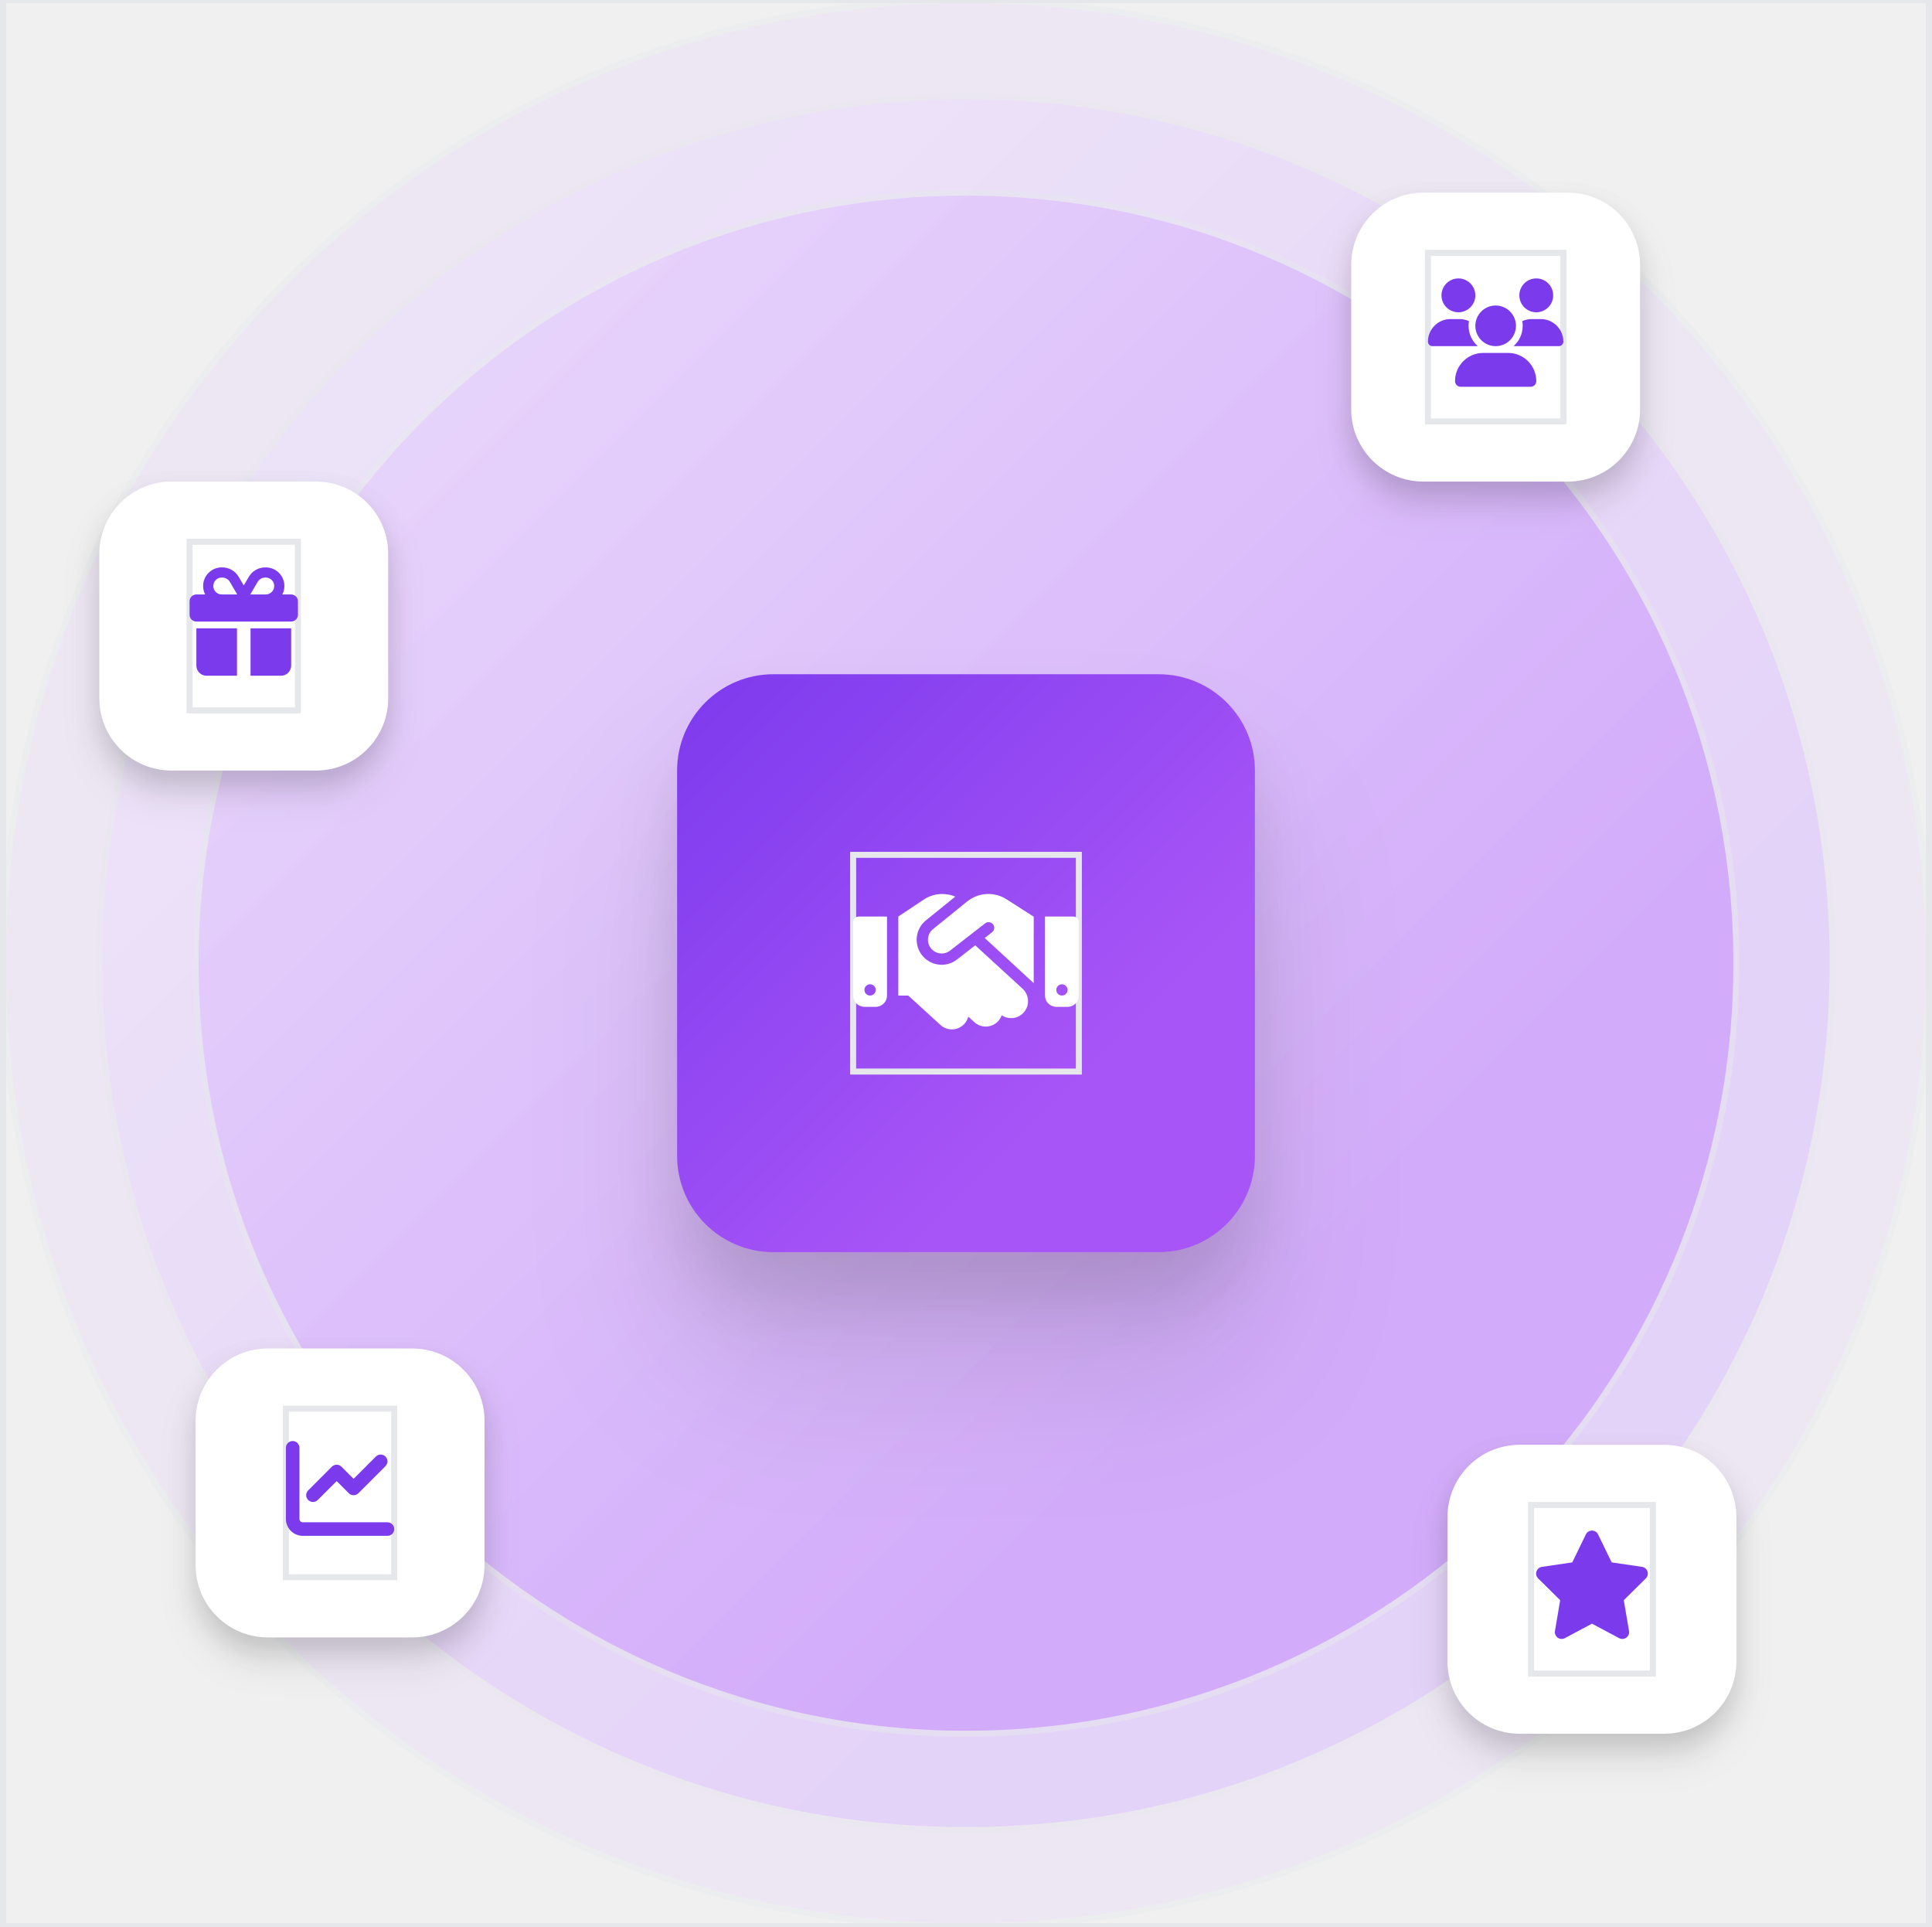
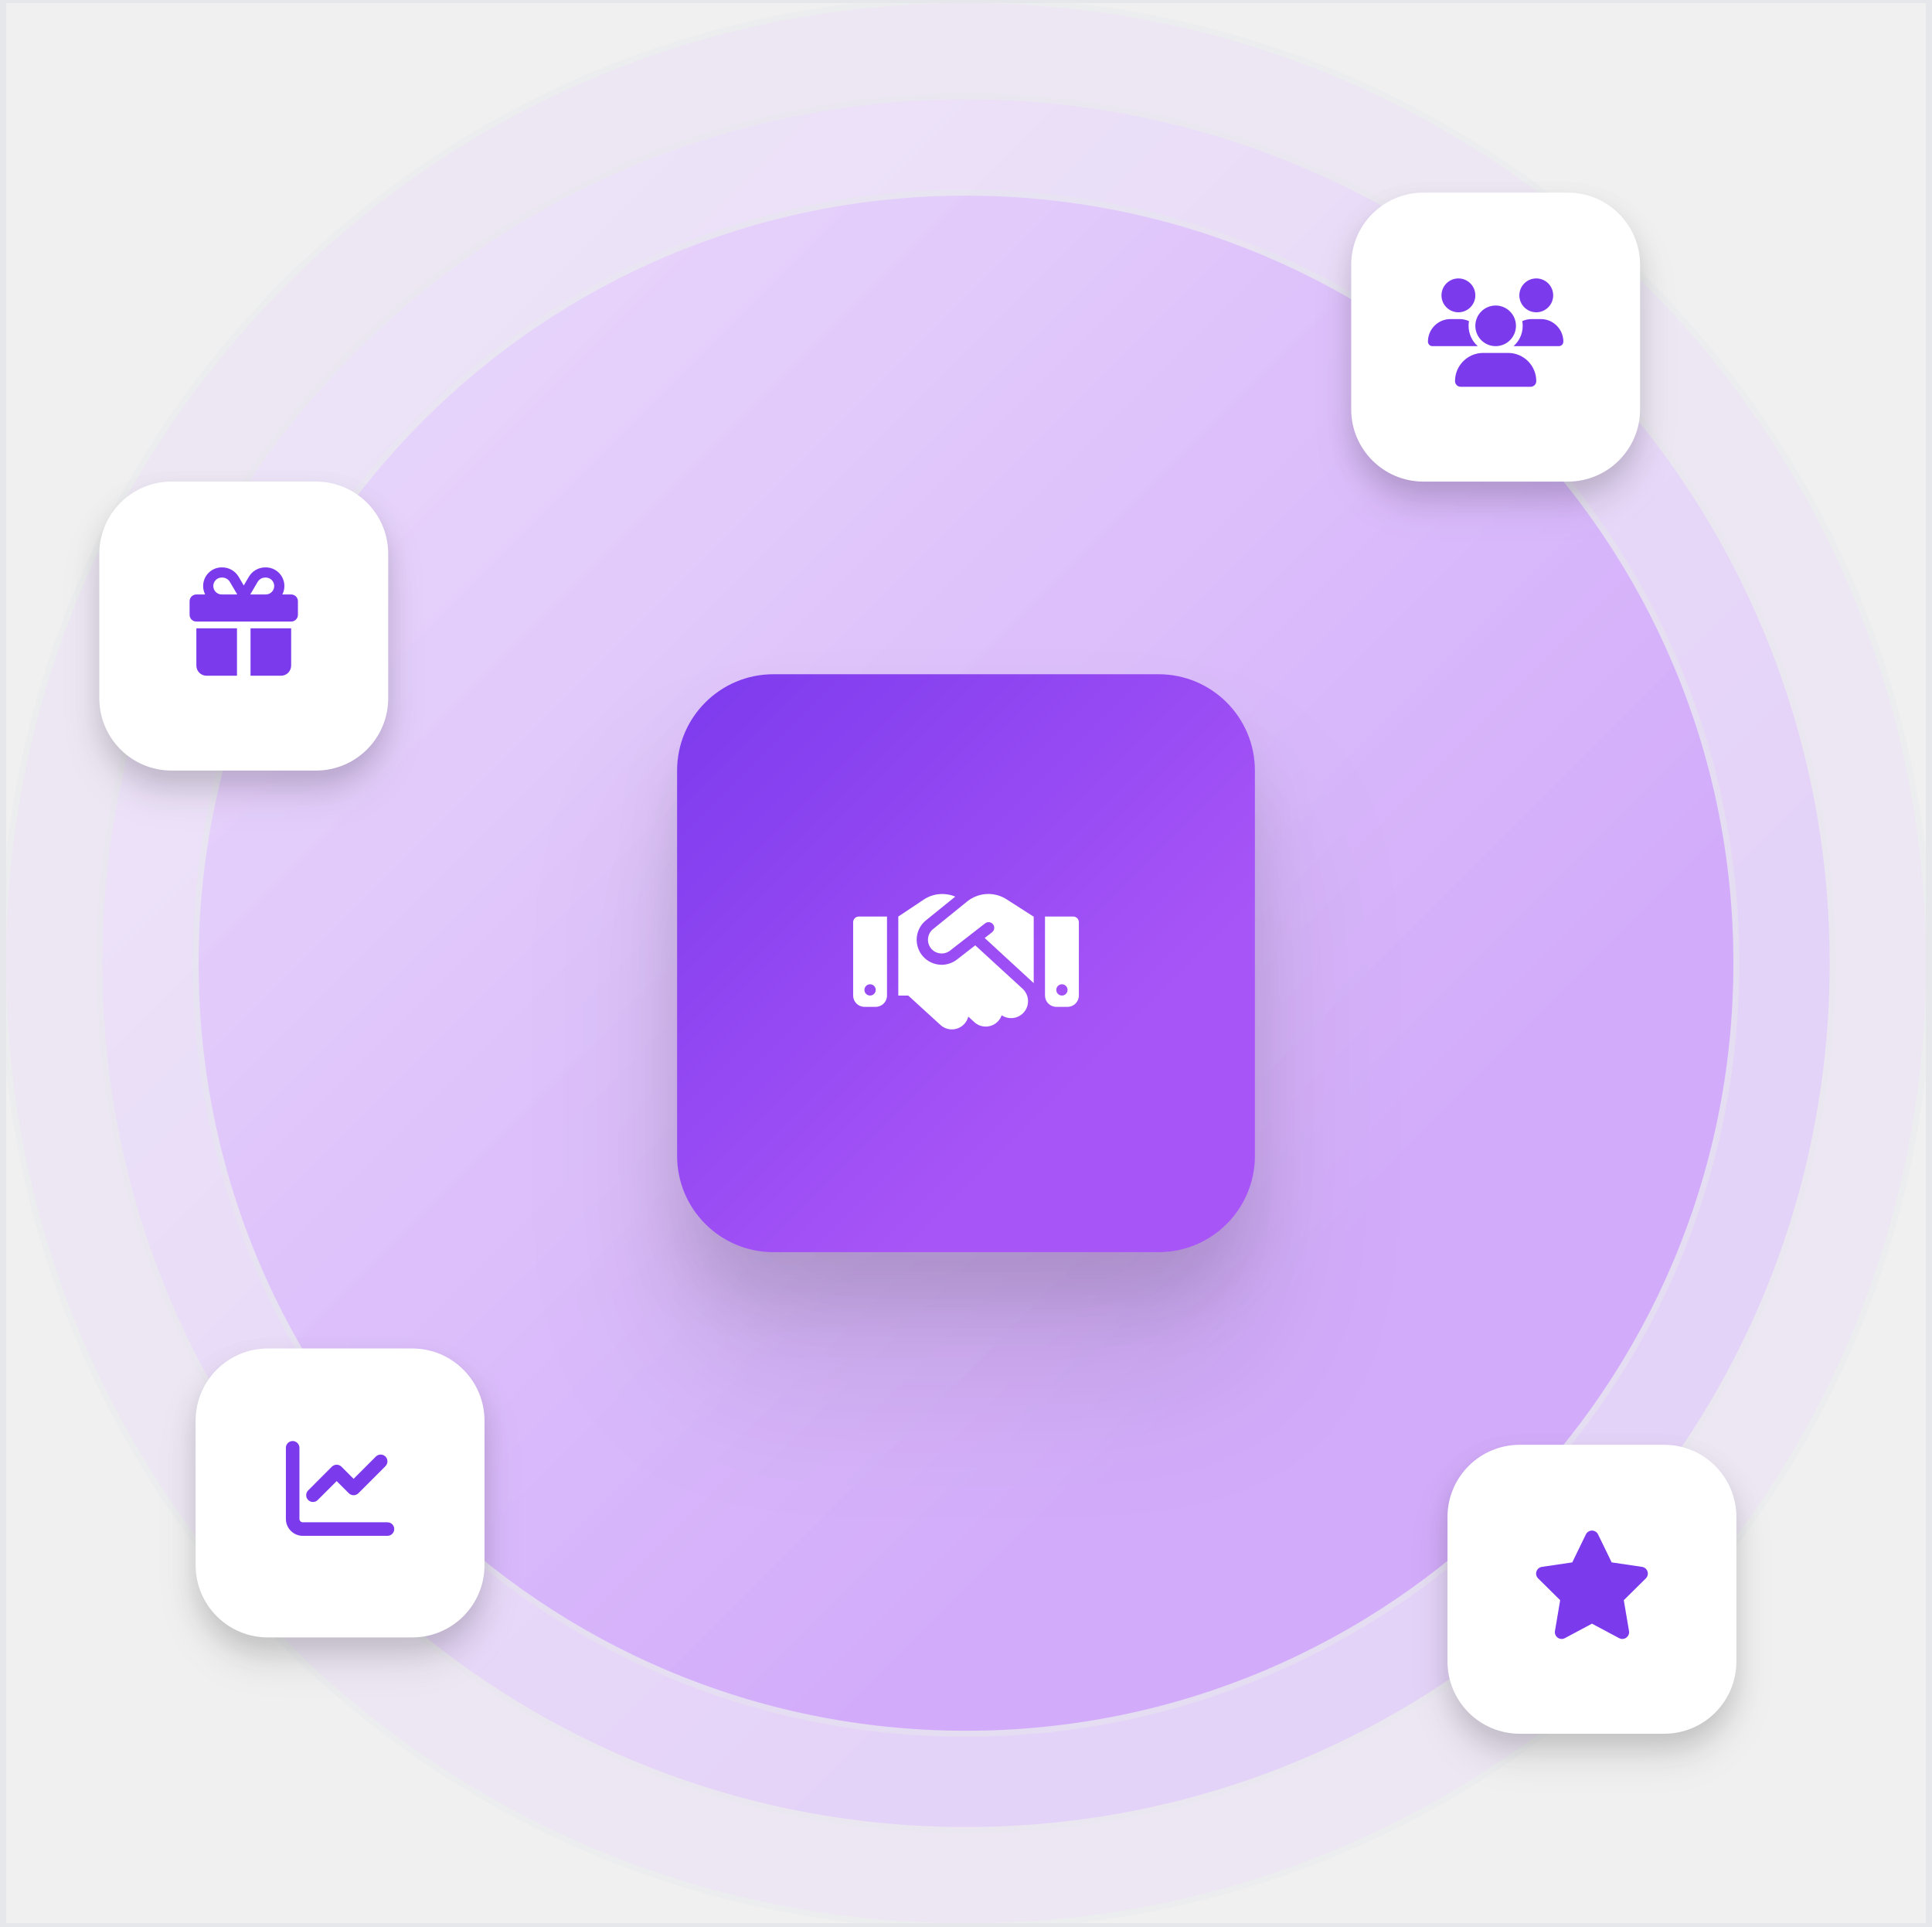
<svg xmlns="http://www.w3.org/2000/svg" width="321" height="320" viewBox="0 0 321 320" fill="none">
  <path d="M320.5 320H0.5V0H320.5V320Z" stroke="#E5E7EB" />
  <path d="M320.5 320H0.5V0H320.5V320Z" stroke="#E5E7EB" />
  <g opacity="0.3">
    <path d="M160.5 0C248.866 0 320.5 71.634 320.5 160C320.5 248.366 248.866 320 160.5 320C72.134 320 0.5 248.366 0.5 160C0.5 71.634 72.134 0 160.5 0Z" fill="url(#paint0_linear_3011_127)" />
    <path d="M160.5 0C248.866 0 320.5 71.634 320.5 160C320.5 248.366 248.866 320 160.5 320C72.134 320 0.5 248.366 0.5 160C0.5 71.634 72.134 0 160.5 0Z" stroke="#E5E7EB" />
  </g>
  <g opacity="0.4">
    <path d="M160.5 16C240.029 16 304.5 80.471 304.5 160C304.5 239.529 240.029 304 160.5 304C80.971 304 16.5 239.529 16.5 160C16.5 80.471 80.971 16 160.5 16Z" fill="url(#paint1_linear_3011_127)" />
    <path d="M160.5 16C240.029 16 304.5 80.471 304.5 160C304.5 239.529 240.029 304 160.5 304C80.971 304 16.5 239.529 16.5 160C16.5 80.471 80.971 16 160.5 16Z" stroke="#E5E7EB" />
  </g>
  <g opacity="0.5">
    <path d="M160.5 32C231.192 32 288.5 89.308 288.5 160C288.5 230.692 231.192 288 160.5 288C89.808 288 32.5 230.692 32.5 160C32.5 89.308 89.808 32 160.5 32Z" fill="url(#paint2_linear_3011_127)" />
    <path d="M160.5 32C231.192 32 288.5 89.308 288.5 160C288.5 230.692 231.192 288 160.5 288C89.808 288 32.5 230.692 32.5 160C32.5 89.308 89.808 32 160.5 32Z" stroke="#E5E7EB" />
  </g>
  <path d="M320.5 320H0.5V0H320.5V320Z" stroke="#E5E7EB" />
  <g filter="url(#filter0_dd_3011_127)">
    <path d="M112.5 128C112.5 119.163 119.663 112 128.5 112H192.5C201.337 112 208.5 119.163 208.5 128V192C208.5 200.837 201.337 208 192.5 208H128.5C119.663 208 112.5 200.837 112.5 192V128Z" fill="url(#paint3_linear_3011_127)" />
-     <path d="M179.25 178H141.75V142H179.25V178Z" stroke="#E5E7EB" />
    <g clip-path="url(#clip0_3011_127)">
      <path d="M160.699 149.742L155.027 154.336C154.084 155.098 153.902 156.469 154.617 157.447C155.373 158.49 156.844 158.695 157.857 157.904L163.676 153.381C164.086 153.064 164.672 153.135 164.994 153.545C165.316 153.955 165.24 154.541 164.83 154.863L163.605 155.813L171.75 163.312V152.25H171.709L171.48 152.104L167.227 149.379C166.33 148.805 165.281 148.5 164.215 148.5C162.938 148.5 161.695 148.939 160.699 149.742ZM162.035 157.031L159.006 159.387C157.16 160.828 154.482 160.453 153.1 158.555C151.799 156.768 152.127 154.271 153.844 152.883L158.719 148.939C158.039 148.652 157.307 148.506 156.562 148.506C155.461 148.5 154.389 148.828 153.469 149.438L149.25 152.25V165.375H150.902L156.258 170.262C157.406 171.311 159.182 171.229 160.23 170.08C160.553 169.723 160.77 169.307 160.881 168.873L161.877 169.787C163.02 170.836 164.801 170.76 165.85 169.617C166.113 169.33 166.307 168.996 166.43 168.65C167.566 169.412 169.113 169.254 170.068 168.211C171.117 167.068 171.041 165.287 169.898 164.238L162.035 157.031ZM142.688 152.25C142.172 152.25 141.75 152.672 141.75 153.188V165.375C141.75 166.412 142.588 167.25 143.625 167.25H145.5C146.537 167.25 147.375 166.412 147.375 165.375V152.25H142.688ZM144.562 163.5C144.811 163.5 145.05 163.599 145.225 163.775C145.401 163.95 145.5 164.189 145.5 164.438C145.5 164.686 145.401 164.925 145.225 165.1C145.05 165.276 144.811 165.375 144.562 165.375C144.314 165.375 144.075 165.276 143.9 165.1C143.724 164.925 143.625 164.686 143.625 164.438C143.625 164.189 143.724 163.95 143.9 163.775C144.075 163.599 144.314 163.5 144.562 163.5ZM173.625 152.25V165.375C173.625 166.412 174.463 167.25 175.5 167.25H177.375C178.412 167.25 179.25 166.412 179.25 165.375V153.188C179.25 152.672 178.828 152.25 178.312 152.25H173.625ZM175.5 164.438C175.5 164.189 175.599 163.95 175.775 163.775C175.95 163.599 176.189 163.5 176.438 163.5C176.686 163.5 176.925 163.599 177.1 163.775C177.276 163.95 177.375 164.189 177.375 164.438C177.375 164.686 177.276 164.925 177.1 165.1C176.925 165.276 176.686 165.375 176.438 165.375C176.189 165.375 175.95 165.276 175.775 165.1C175.599 164.925 175.5 164.686 175.5 164.438Z" fill="white" />
    </g>
  </g>
  <g filter="url(#filter1_dd_3011_127)">
    <path d="M224.5 44C224.5 37.373 229.873 32 236.5 32H260.5C267.127 32 272.5 37.373 272.5 44V68C272.5 74.627 267.127 80 260.5 80H236.5C229.873 80 224.5 74.627 224.5 68V44Z" fill="white" />
-     <path d="M259.75 70H237.25V42H259.75V70Z" stroke="#E5E7EB" />
    <g clip-path="url(#clip1_3011_127)">
      <path d="M242.312 46.25C243.058 46.25 243.774 46.546 244.301 47.074C244.829 47.601 245.125 48.317 245.125 49.062C245.125 49.808 244.829 50.524 244.301 51.051C243.774 51.579 243.058 51.875 242.312 51.875C241.567 51.875 240.851 51.579 240.324 51.051C239.796 50.524 239.5 49.808 239.5 49.062C239.5 48.317 239.796 47.601 240.324 47.074C240.851 46.546 241.567 46.25 242.312 46.25ZM255.25 46.25C255.996 46.25 256.711 46.546 257.239 47.074C257.766 47.601 258.062 48.317 258.062 49.062C258.062 49.808 257.766 50.524 257.239 51.051C256.711 51.579 255.996 51.875 255.25 51.875C254.504 51.875 253.789 51.579 253.261 51.051C252.734 50.524 252.438 49.808 252.438 49.062C252.438 48.317 252.734 47.601 253.261 47.074C253.789 46.546 254.504 46.25 255.25 46.25ZM237.25 56.751C237.25 54.681 238.93 53 241.001 53H242.502C243.061 53 243.592 53.123 244.07 53.341C244.025 53.594 244.004 53.858 244.004 54.125C244.004 55.468 244.594 56.674 245.526 57.5C245.519 57.5 245.512 57.5 245.501 57.5H237.999C237.587 57.5 237.25 57.163 237.25 56.751ZM251.499 57.5C251.492 57.5 251.485 57.5 251.474 57.5C252.409 56.674 252.996 55.468 252.996 54.125C252.996 53.858 252.972 53.598 252.93 53.341C253.408 53.12 253.939 53 254.498 53H255.999C258.07 53 259.75 54.681 259.75 56.751C259.75 57.166 259.413 57.5 259.001 57.5H251.499ZM245.125 54.125C245.125 53.23 245.481 52.371 246.114 51.739C246.746 51.106 247.605 50.75 248.5 50.75C249.395 50.75 250.254 51.106 250.886 51.739C251.519 52.371 251.875 53.23 251.875 54.125C251.875 55.02 251.519 55.879 250.886 56.511C250.254 57.144 249.395 57.5 248.5 57.5C247.605 57.5 246.746 57.144 246.114 56.511C245.481 55.879 245.125 55.02 245.125 54.125ZM241.75 63.311C241.75 60.724 243.849 58.625 246.436 58.625H250.564C253.151 58.625 255.25 60.724 255.25 63.311C255.25 63.828 254.832 64.25 254.311 64.25H242.689C242.172 64.25 241.75 63.832 241.75 63.311Z" fill="#7C3AED" />
    </g>
  </g>
  <g filter="url(#filter2_dd_3011_127)">
    <path d="M32.5 236C32.5 229.373 37.873 224 44.5 224H68.5C75.127 224 80.5 229.373 80.5 236V260C80.5 266.627 75.127 272 68.5 272H44.5C37.873 272 32.5 266.627 32.5 260V236Z" fill="white" />
-     <path d="M65.5 262H47.5V234H65.5V262Z" stroke="#E5E7EB" />
    <g clip-path="url(#clip2_3011_127)">
      <path d="M49.75 240.5C49.75 239.878 49.247 239.375 48.625 239.375C48.003 239.375 47.5 239.878 47.5 240.5V252.312C47.5 253.866 48.759 255.125 50.312 255.125H64.375C64.997 255.125 65.5 254.622 65.5 254C65.5 253.378 64.997 252.875 64.375 252.875H50.312C50.003 252.875 49.75 252.622 49.75 252.312V240.5ZM64.044 243.545C64.484 243.105 64.484 242.391 64.044 241.952C63.605 241.513 62.891 241.513 62.452 241.952L58.75 245.657L56.732 243.639C56.293 243.2 55.579 243.2 55.139 243.639L51.202 247.577C50.763 248.016 50.763 248.73 51.202 249.17C51.641 249.609 52.355 249.609 52.794 249.17L55.938 246.03L57.956 248.048C58.395 248.488 59.109 248.488 59.548 248.048L64.048 243.548L64.044 243.545Z" fill="#7C3AED" />
    </g>
  </g>
  <g filter="url(#filter3_dd_3011_127)">
    <path d="M16.5 92C16.5 85.373 21.873 80 28.5 80H52.5C59.127 80 64.5 85.373 64.5 92V116C64.5 122.627 59.127 128 52.5 128H28.5C21.873 128 16.5 122.627 16.5 116V92Z" fill="white" />
-     <path d="M49.5 118H31.5V90H49.5V118Z" stroke="#E5E7EB" />
    <g clip-path="url(#clip3_3011_127)">
      <path d="M38.197 96.669L39.421 98.75H39.375H36.844C36.067 98.75 35.438 98.121 35.438 97.344C35.438 96.567 36.067 95.938 36.844 95.938H36.921C37.445 95.938 37.934 96.215 38.197 96.669ZM33.75 97.344C33.75 97.85 33.873 98.328 34.087 98.75H32.625C32.003 98.75 31.5 99.253 31.5 99.875V102.125C31.5 102.747 32.003 103.25 32.625 103.25H48.375C48.997 103.25 49.5 102.747 49.5 102.125V99.875C49.5 99.253 48.997 98.75 48.375 98.75H46.913C47.127 98.328 47.25 97.85 47.25 97.344C47.25 95.635 45.865 94.25 44.156 94.25H44.079C42.957 94.25 41.917 94.844 41.347 95.811L40.5 97.256L39.653 95.814C39.083 94.844 38.043 94.25 36.921 94.25H36.844C35.135 94.25 33.75 95.635 33.75 97.344ZM45.562 97.344C45.562 98.121 44.933 98.75 44.156 98.75H41.625H41.579L42.803 96.669C43.07 96.215 43.555 95.938 44.079 95.938H44.156C44.933 95.938 45.562 96.567 45.562 97.344ZM32.625 104.375V110.562C32.625 111.494 33.381 112.25 34.312 112.25H39.375V104.375H32.625ZM41.625 112.25H46.688C47.619 112.25 48.375 111.494 48.375 110.562V104.375H41.625V112.25Z" fill="#7C3AED" />
    </g>
  </g>
  <g filter="url(#filter4_dd_3011_127)">
    <path d="M240.5 252C240.5 245.373 245.873 240 252.5 240H276.5C283.127 240 288.5 245.373 288.5 252V276C288.5 282.627 283.127 288 276.5 288H252.5C245.873 288 240.5 282.627 240.5 276V252Z" fill="white" />
-     <path d="M274.625 278H254.375V250H274.625V278Z" stroke="#E5E7EB" />
    <g clip-path="url(#clip4_3011_127)">
      <path d="M265.516 254.883C265.33 254.496 264.936 254.25 264.504 254.25C264.071 254.25 263.681 254.496 263.491 254.883L261.23 259.534L256.182 260.279C255.76 260.343 255.409 260.638 255.279 261.042C255.148 261.446 255.254 261.893 255.556 262.192L259.22 265.816L258.355 270.939C258.284 271.361 258.46 271.789 258.808 272.039C259.156 272.289 259.617 272.32 259.996 272.12L264.507 269.712L269.018 272.12C269.397 272.32 269.858 272.292 270.206 272.039C270.554 271.786 270.73 271.361 270.659 270.939L269.791 265.816L273.454 262.192C273.757 261.893 273.866 261.446 273.732 261.042C273.598 260.638 273.25 260.343 272.829 260.279L267.777 259.534L265.516 254.883Z" fill="#7C3AED" />
    </g>
  </g>
  <defs>
    <filter id="filter0_dd_3011_127" x="87.5" y="107" width="146" height="146" filterUnits="userSpaceOnUse" color-interpolation-filters="sRGB">
      <feFlood flood-opacity="0" result="BackgroundImageFix" />
      <feColorMatrix in="SourceAlpha" type="matrix" values="0 0 0 0 0 0 0 0 0 0 0 0 0 0 0 0 0 0 127 0" result="hardAlpha" />
      <feOffset dy="20" />
      <feGaussianBlur stdDeviation="12.5" />
      <feColorMatrix type="matrix" values="0 0 0 0 0 0 0 0 0 0 0 0 0 0 0 0 0 0 0.1 0" />
      <feBlend mode="normal" in2="BackgroundImageFix" result="effect1_dropShadow_3011_127" />
      <feColorMatrix in="SourceAlpha" type="matrix" values="0 0 0 0 0 0 0 0 0 0 0 0 0 0 0 0 0 0 127 0" result="hardAlpha" />
      <feOffset dy="8" />
      <feGaussianBlur stdDeviation="5" />
      <feColorMatrix type="matrix" values="0 0 0 0 0 0 0 0 0 0 0 0 0 0 0 0 0 0 0.1 0" />
      <feBlend mode="normal" in2="effect1_dropShadow_3011_127" result="effect2_dropShadow_3011_127" />
      <feBlend mode="normal" in="SourceGraphic" in2="effect2_dropShadow_3011_127" result="shape" />
    </filter>
    <filter id="filter1_dd_3011_127" x="218.5" y="30" width="60" height="60" filterUnits="userSpaceOnUse" color-interpolation-filters="sRGB">
      <feFlood flood-opacity="0" result="BackgroundImageFix" />
      <feColorMatrix in="SourceAlpha" type="matrix" values="0 0 0 0 0 0 0 0 0 0 0 0 0 0 0 0 0 0 127 0" result="hardAlpha" />
      <feOffset dy="4" />
      <feGaussianBlur stdDeviation="3" />
      <feColorMatrix type="matrix" values="0 0 0 0 0 0 0 0 0 0 0 0 0 0 0 0 0 0 0.1 0" />
      <feBlend mode="normal" in2="BackgroundImageFix" result="effect1_dropShadow_3011_127" />
      <feColorMatrix in="SourceAlpha" type="matrix" values="0 0 0 0 0 0 0 0 0 0 0 0 0 0 0 0 0 0 127 0" result="hardAlpha" />
      <feOffset dy="2" />
      <feGaussianBlur stdDeviation="2" />
      <feColorMatrix type="matrix" values="0 0 0 0 0 0 0 0 0 0 0 0 0 0 0 0 0 0 0.1 0" />
      <feBlend mode="normal" in2="effect1_dropShadow_3011_127" result="effect2_dropShadow_3011_127" />
      <feBlend mode="normal" in="SourceGraphic" in2="effect2_dropShadow_3011_127" result="shape" />
    </filter>
    <filter id="filter2_dd_3011_127" x="26.5" y="222" width="60" height="60" filterUnits="userSpaceOnUse" color-interpolation-filters="sRGB">
      <feFlood flood-opacity="0" result="BackgroundImageFix" />
      <feColorMatrix in="SourceAlpha" type="matrix" values="0 0 0 0 0 0 0 0 0 0 0 0 0 0 0 0 0 0 127 0" result="hardAlpha" />
      <feOffset dy="4" />
      <feGaussianBlur stdDeviation="3" />
      <feColorMatrix type="matrix" values="0 0 0 0 0 0 0 0 0 0 0 0 0 0 0 0 0 0 0.1 0" />
      <feBlend mode="normal" in2="BackgroundImageFix" result="effect1_dropShadow_3011_127" />
      <feColorMatrix in="SourceAlpha" type="matrix" values="0 0 0 0 0 0 0 0 0 0 0 0 0 0 0 0 0 0 127 0" result="hardAlpha" />
      <feOffset dy="2" />
      <feGaussianBlur stdDeviation="2" />
      <feColorMatrix type="matrix" values="0 0 0 0 0 0 0 0 0 0 0 0 0 0 0 0 0 0 0.1 0" />
      <feBlend mode="normal" in2="effect1_dropShadow_3011_127" result="effect2_dropShadow_3011_127" />
      <feBlend mode="normal" in="SourceGraphic" in2="effect2_dropShadow_3011_127" result="shape" />
    </filter>
    <filter id="filter3_dd_3011_127" x="10.5" y="78" width="60" height="60" filterUnits="userSpaceOnUse" color-interpolation-filters="sRGB">
      <feFlood flood-opacity="0" result="BackgroundImageFix" />
      <feColorMatrix in="SourceAlpha" type="matrix" values="0 0 0 0 0 0 0 0 0 0 0 0 0 0 0 0 0 0 127 0" result="hardAlpha" />
      <feOffset dy="4" />
      <feGaussianBlur stdDeviation="3" />
      <feColorMatrix type="matrix" values="0 0 0 0 0 0 0 0 0 0 0 0 0 0 0 0 0 0 0.1 0" />
      <feBlend mode="normal" in2="BackgroundImageFix" result="effect1_dropShadow_3011_127" />
      <feColorMatrix in="SourceAlpha" type="matrix" values="0 0 0 0 0 0 0 0 0 0 0 0 0 0 0 0 0 0 127 0" result="hardAlpha" />
      <feOffset dy="2" />
      <feGaussianBlur stdDeviation="2" />
      <feColorMatrix type="matrix" values="0 0 0 0 0 0 0 0 0 0 0 0 0 0 0 0 0 0 0.1 0" />
      <feBlend mode="normal" in2="effect1_dropShadow_3011_127" result="effect2_dropShadow_3011_127" />
      <feBlend mode="normal" in="SourceGraphic" in2="effect2_dropShadow_3011_127" result="shape" />
    </filter>
    <filter id="filter4_dd_3011_127" x="234.5" y="238" width="60" height="60" filterUnits="userSpaceOnUse" color-interpolation-filters="sRGB">
      <feFlood flood-opacity="0" result="BackgroundImageFix" />
      <feColorMatrix in="SourceAlpha" type="matrix" values="0 0 0 0 0 0 0 0 0 0 0 0 0 0 0 0 0 0 127 0" result="hardAlpha" />
      <feOffset dy="4" />
      <feGaussianBlur stdDeviation="3" />
      <feColorMatrix type="matrix" values="0 0 0 0 0 0 0 0 0 0 0 0 0 0 0 0 0 0 0.1 0" />
      <feBlend mode="normal" in2="BackgroundImageFix" result="effect1_dropShadow_3011_127" />
      <feColorMatrix in="SourceAlpha" type="matrix" values="0 0 0 0 0 0 0 0 0 0 0 0 0 0 0 0 0 0 127 0" result="hardAlpha" />
      <feOffset dy="2" />
      <feGaussianBlur stdDeviation="2" />
      <feColorMatrix type="matrix" values="0 0 0 0 0 0 0 0 0 0 0 0 0 0 0 0 0 0 0.1 0" />
      <feBlend mode="normal" in2="effect1_dropShadow_3011_127" result="effect2_dropShadow_3011_127" />
      <feBlend mode="normal" in="SourceGraphic" in2="effect2_dropShadow_3011_127" result="shape" />
    </filter>
    <linearGradient id="paint0_linear_3011_127" x1="-112.637" y1="113.137" x2="113.637" y2="339.411" gradientUnits="userSpaceOnUse">
      <stop stop-color="#E9D5FF" />
      <stop offset="1" stop-color="#E9D5FF" />
    </linearGradient>
    <linearGradient id="paint1_linear_3011_127" x1="-85.323" y1="117.823" x2="118.323" y2="321.47" gradientUnits="userSpaceOnUse">
      <stop stop-color="#F3E8FF" />
      <stop offset="1" stop-color="#D8B4FE" />
    </linearGradient>
    <linearGradient id="paint2_linear_3011_127" x1="-58.01" y1="122.51" x2="123.01" y2="303.529" gradientUnits="userSpaceOnUse">
      <stop stop-color="#E9D5FF" />
      <stop offset="1" stop-color="#C084FC" />
    </linearGradient>
    <linearGradient id="paint3_linear_3011_127" x1="78.559" y1="145.941" x2="146.441" y2="213.823" gradientUnits="userSpaceOnUse">
      <stop stop-color="#7C3AED" />
      <stop offset="1" stop-color="#A855F7" />
    </linearGradient>
    <clipPath id="clip0_3011_127">
      <path d="M141.75 144.75H179.25V174.75H141.75V144.75Z" fill="white" />
    </clipPath>
    <clipPath id="clip1_3011_127">
      <path d="M237.25 46.25H259.75V64.25H237.25V46.25Z" fill="white" />
    </clipPath>
    <clipPath id="clip2_3011_127">
      <path d="M47.5 238.25H65.5V256.25H47.5V238.25Z" fill="white" />
    </clipPath>
    <clipPath id="clip3_3011_127">
      <path d="M31.5 94.25H49.5V112.25H31.5V94.25Z" fill="white" />
    </clipPath>
    <clipPath id="clip4_3011_127">
      <path d="M254.375 254.25H274.625V272.25H254.375V254.25Z" fill="white" />
    </clipPath>
  </defs>
</svg>
